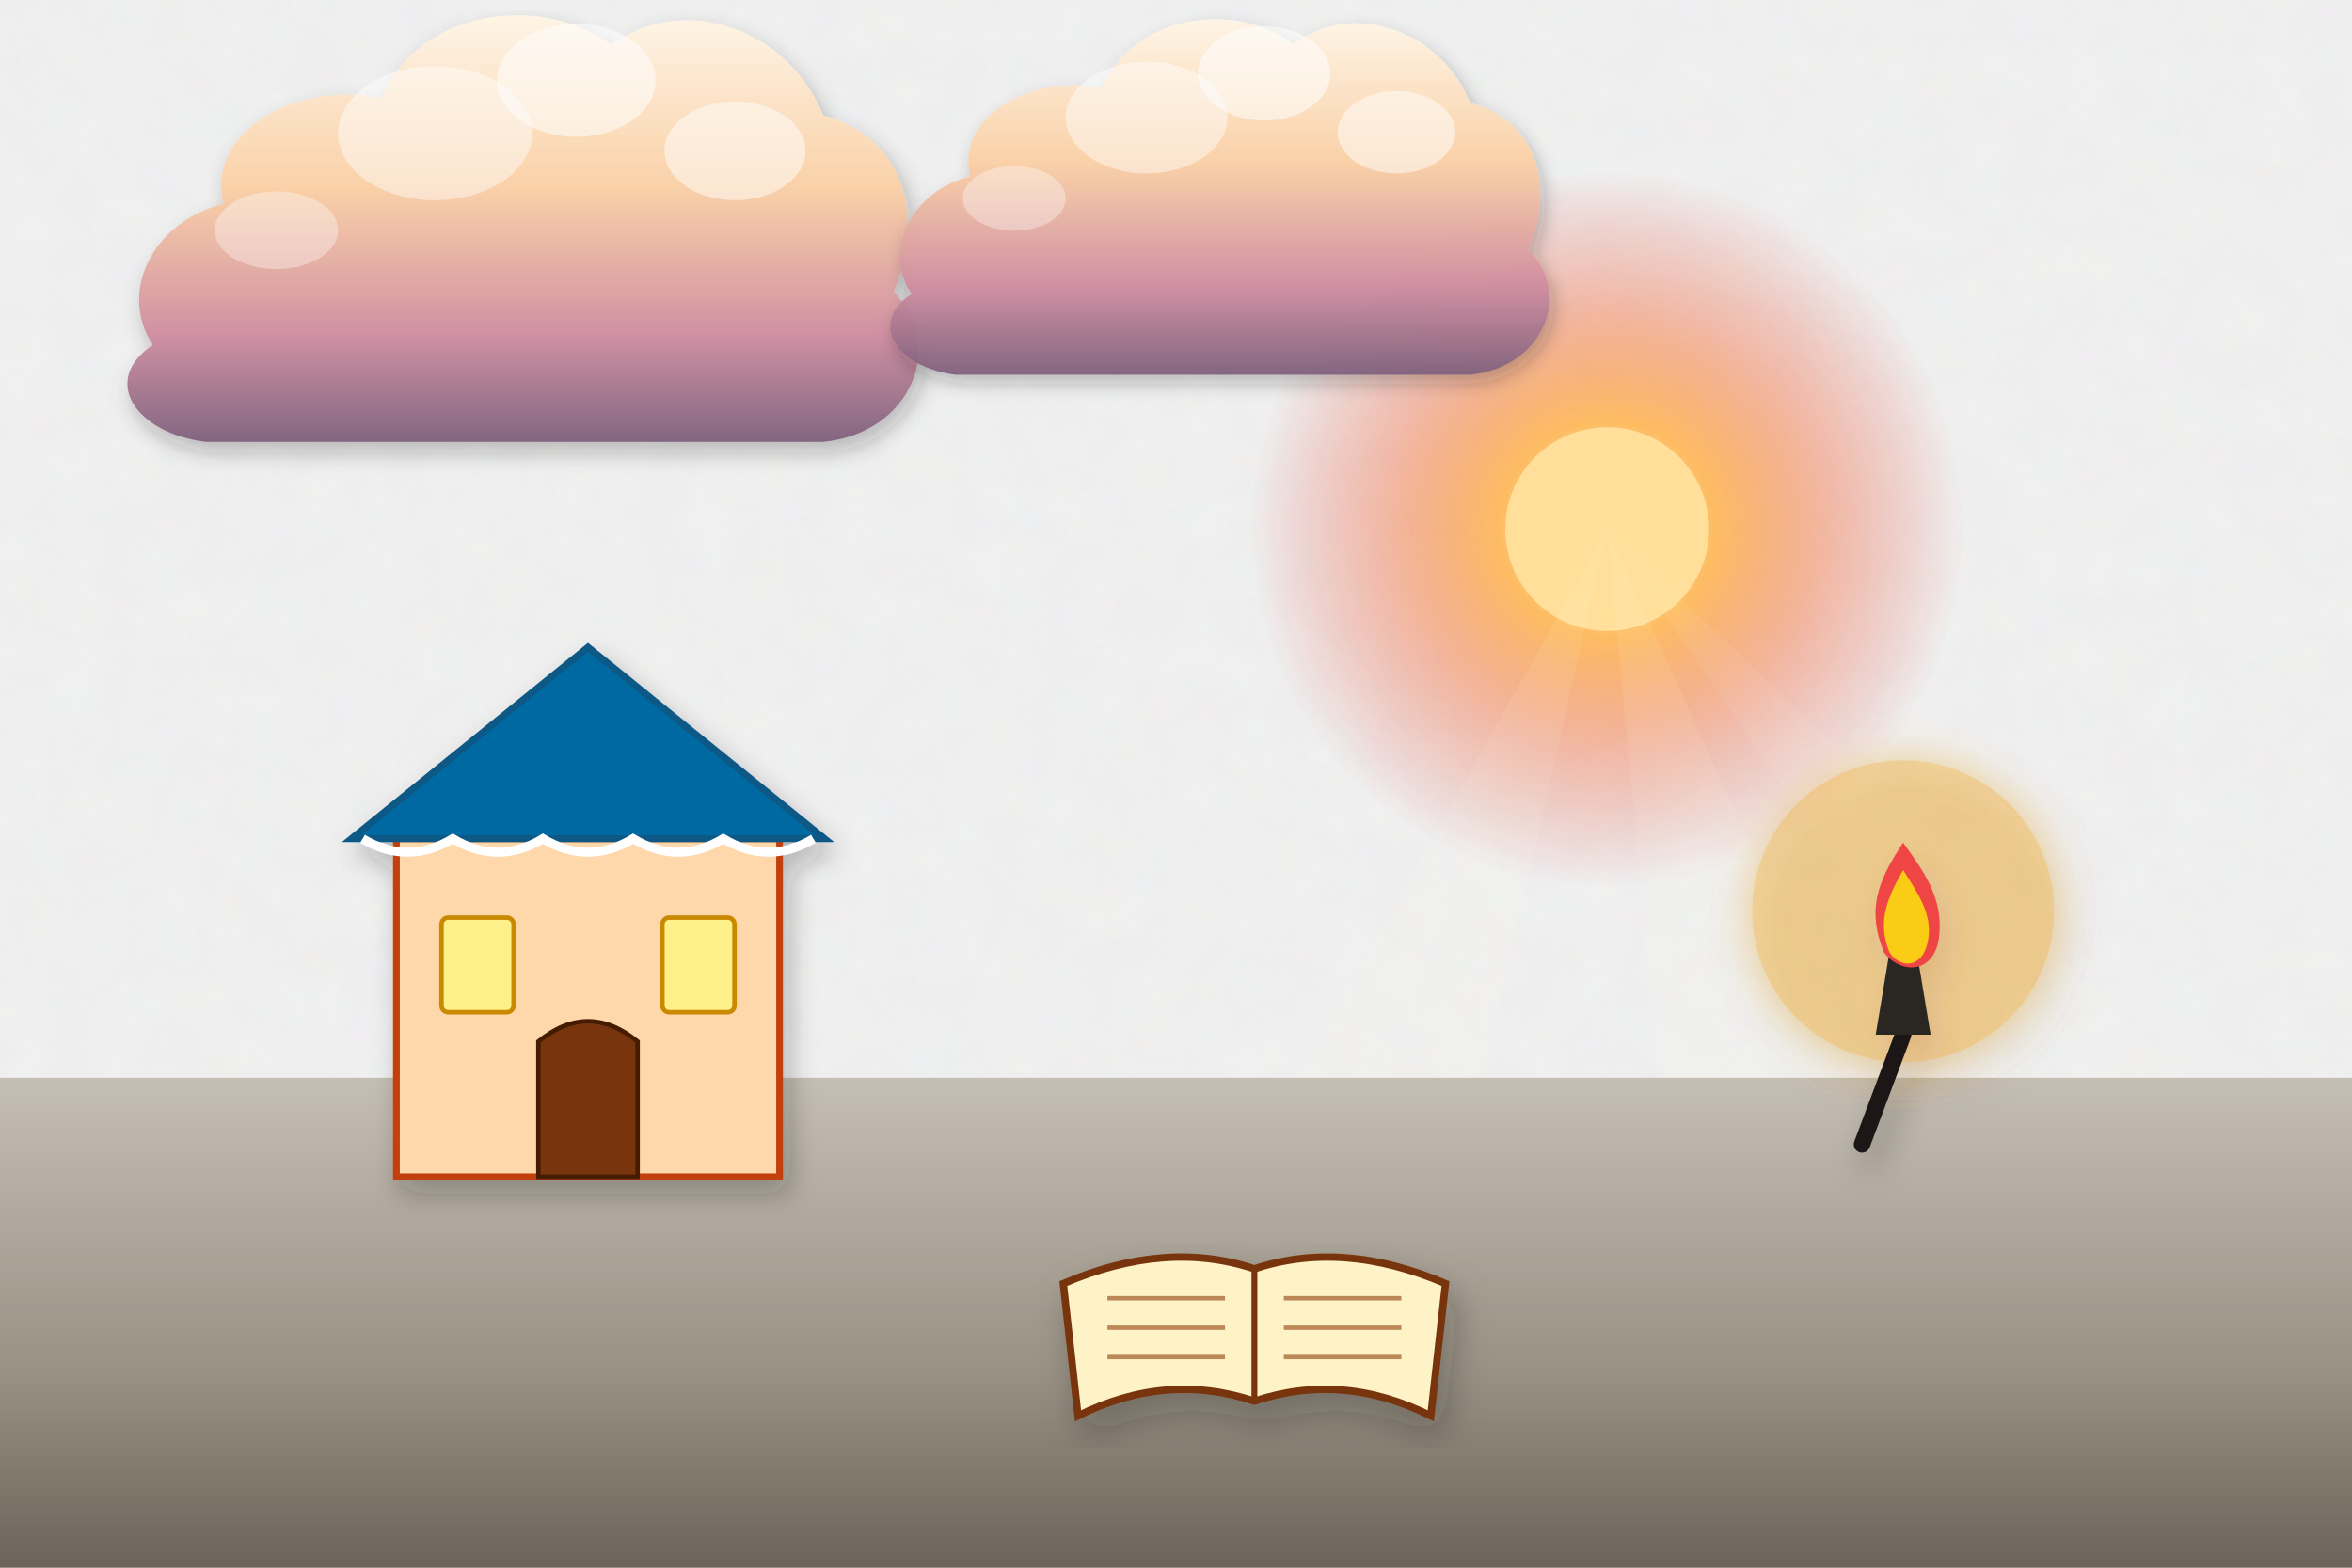
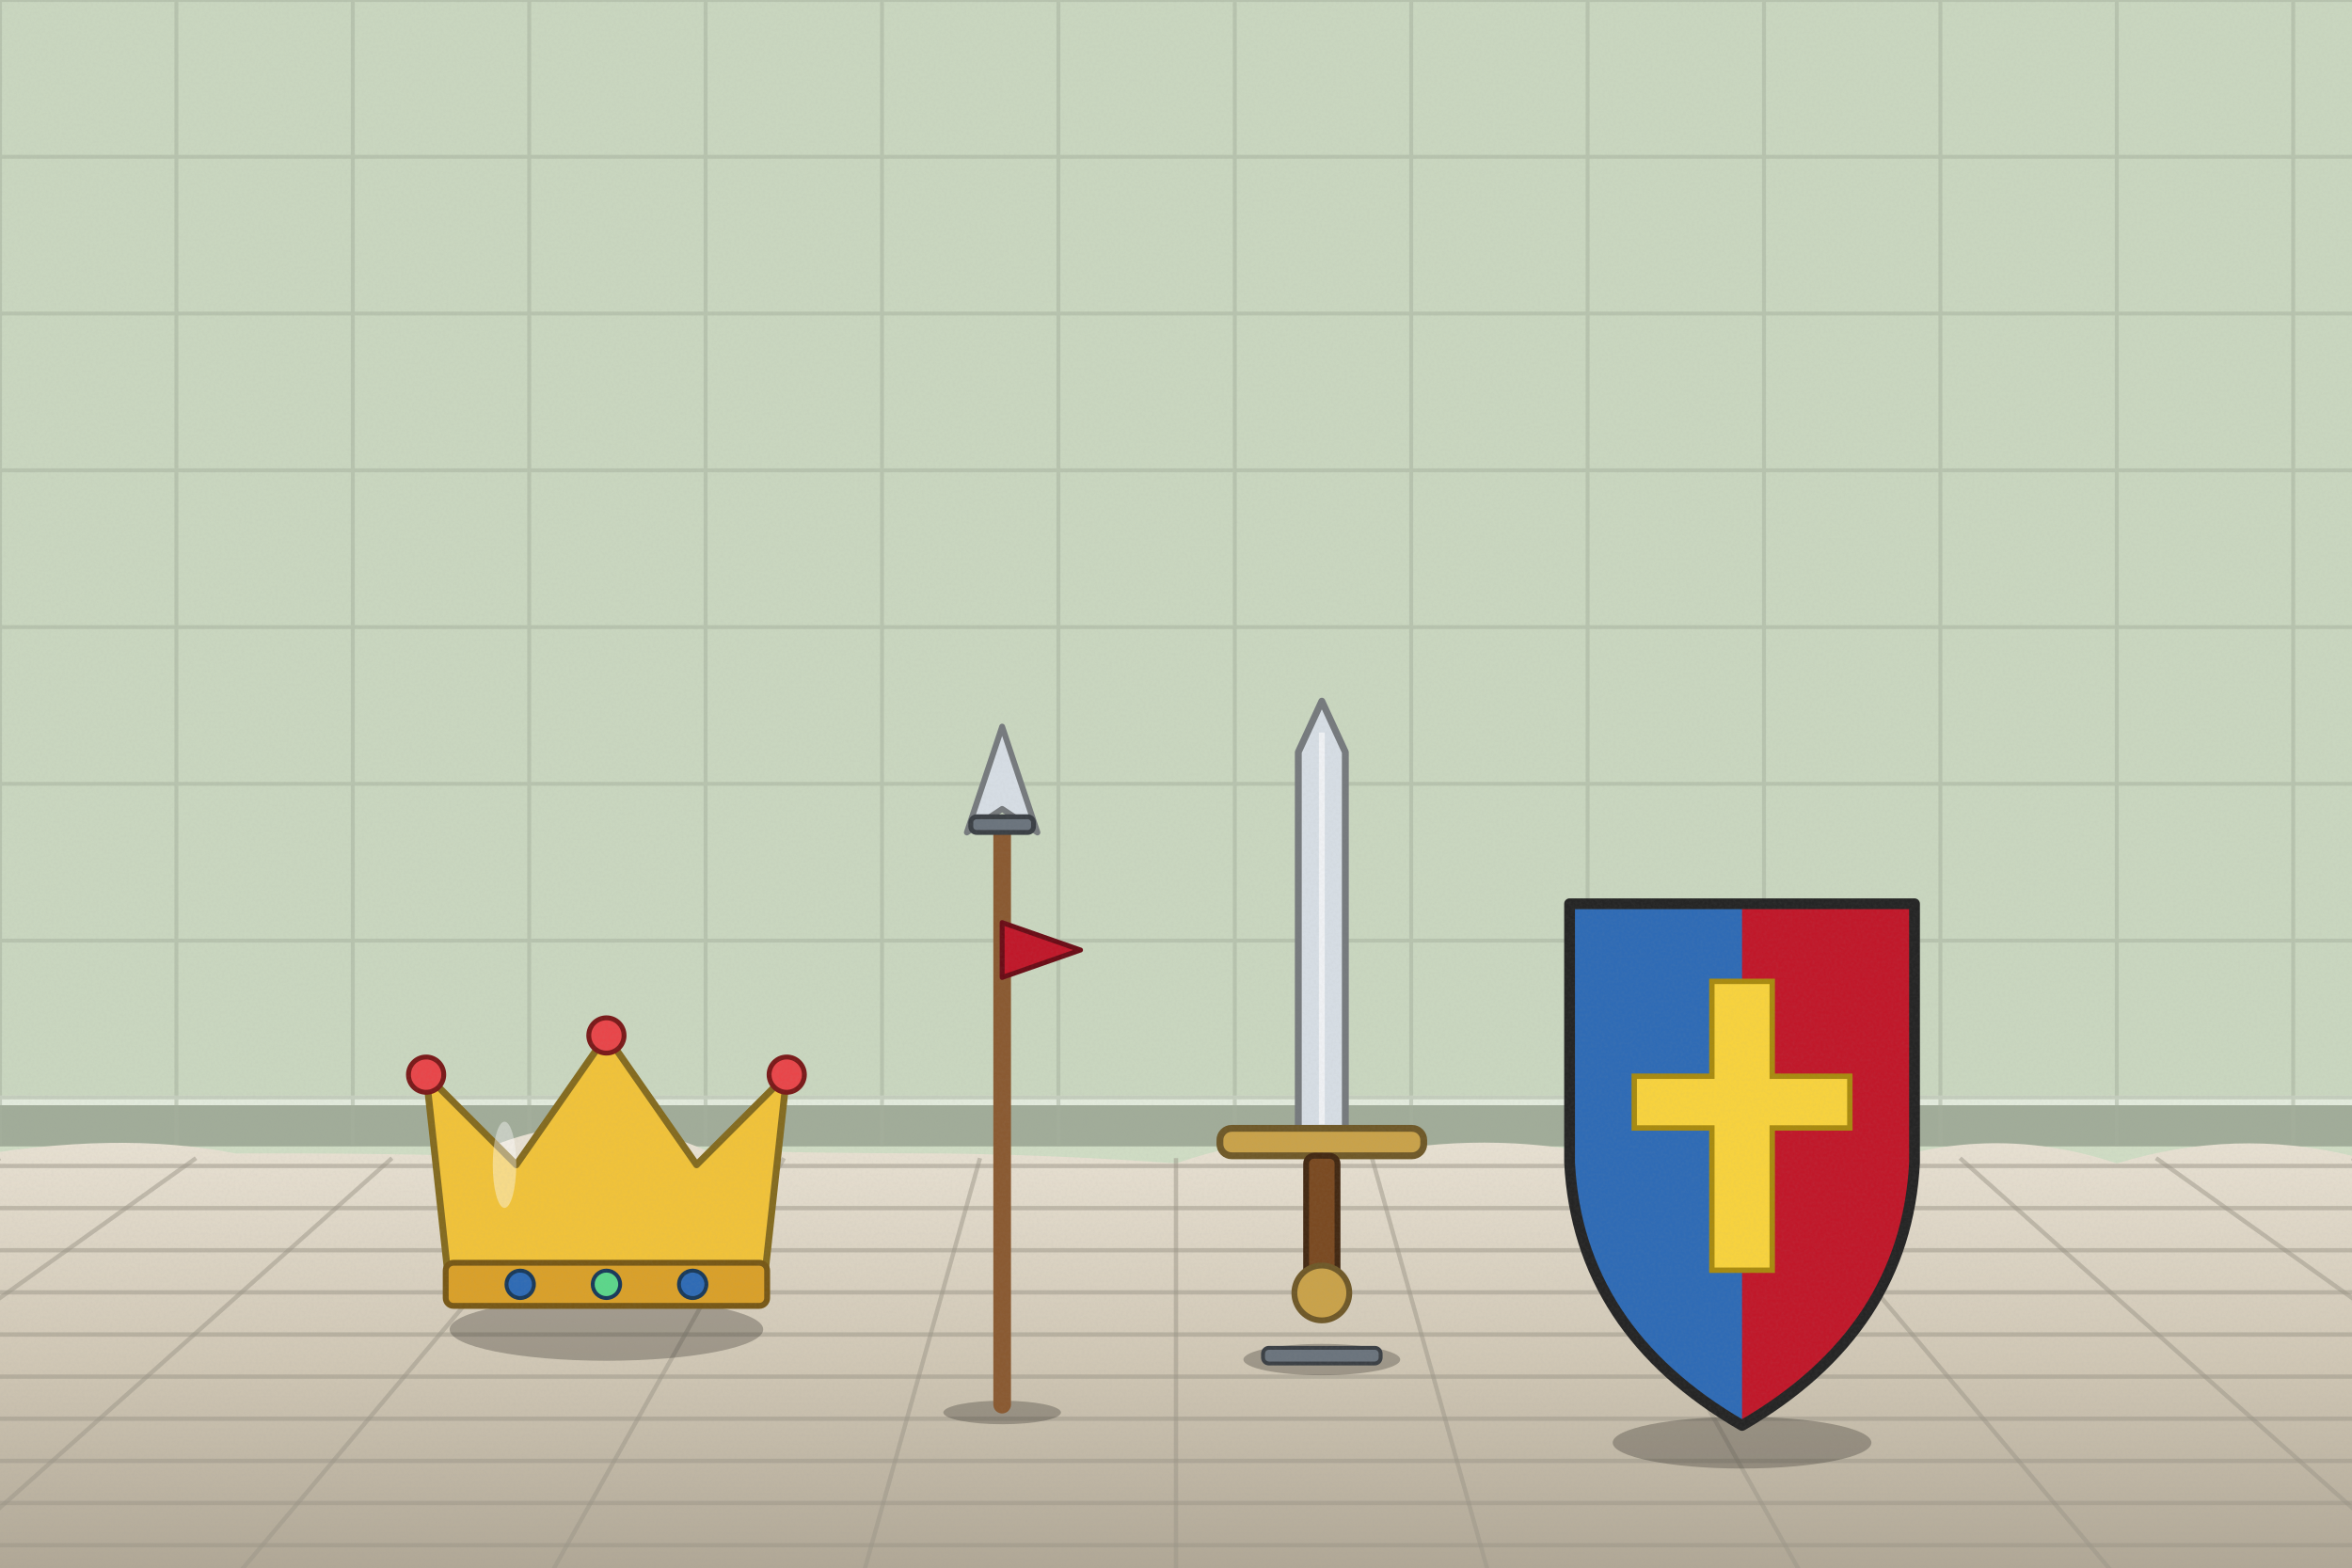
<svg xmlns="http://www.w3.org/2000/svg" viewBox="0 0 1200 800" width="1200" height="800">
  <defs>
-     <filter id="ghibliPaper" x="0%" y="0%" width="100%" height="100%">
-       <feTurbulence type="fractalNoise" baseFrequency="0.04" numOctaves="3" result="noise" seed="42" />
-       <feColorMatrix type="matrix" values="1 0 0 0 0  0 1 0 0 0  0 0 1 0 0  0 0 0 0.035 0" in="noise" result="coloredNoise" />
-       <feComposite operator="in" in2="SourceGraphic" />
-     </filter>
-     <filter id="softGlow" x="-20%" y="-20%" width="140%" height="140%">
-       <feGaussianBlur stdDeviation="8" result="blur" />
-       <feComposite in="SourceGraphic" in2="blur" operator="over" />
-     </filter>
-     <filter id="dropShadow" x="-20%" y="-20%" width="140%" height="140%">
-       <feDropShadow dx="3" dy="6" stdDeviation="6" flood-color="#141e28" flood-opacity="0.28" />
-     </filter>
-     <linearGradient id="skyDay" x1="0" y1="0" x2="0" y2="1">
-       <stop offset="0%" stop-color="#236ca7" />
-       <stop offset="35%" stop-color="#5fa3d6" />
-       <stop offset="70%" stop-color="#b8e1f2" />
-       <stop offset="100%" stop-color="#fdf3dc" />
-     </linearGradient>
-     <linearGradient id="skySunset" x1="0" y1="0" x2="0" y2="1">
-       <stop offset="0%" stop-color="#31396b" />
-       <stop offset="35%" stop-color="#73507b" />
-       <stop offset="65%" stop-color="#cb6b5c" />
-       <stop offset="85%" stop-color="#f29e5a" />
-       <stop offset="100%" stop-color="#fedaa2" />
-     </linearGradient>
-     <linearGradient id="skyDusk" x1="0" y1="0" x2="0" y2="1">
-       <stop offset="0%" stop-color="#121832" />
-       <stop offset="40%" stop-color="#262f56" />
-       <stop offset="70%" stop-color="#4e3d64" />
-       <stop offset="90%" stop-color="#915264" />
-       <stop offset="100%" stop-color="#d6846c" />
-     </linearGradient>
-     <linearGradient id="cloudBodyDay" x1="0" y1="0" x2="0" y2="1">
-       <stop offset="0%" stop-color="#ffffff" />
-       <stop offset="45%" stop-color="#fcf8f0" />
-       <stop offset="80%" stop-color="#d9e4ec" />
-       <stop offset="100%" stop-color="#b6c8d7" />
-     </linearGradient>
-     <linearGradient id="cloudBodySunset" x1="0" y1="0" x2="0" y2="1">
-       <stop offset="0%" stop-color="#fff5e6" />
-       <stop offset="40%" stop-color="#fbd0a5" />
-       <stop offset="75%" stop-color="#cf8ca0" />
-       <stop offset="100%" stop-color="#7e607c" />
-     </linearGradient>
-     <radialGradient id="sunGlowDay" cx="50%" cy="50%" r="50%">
-       <stop offset="0%" stop-color="#fffced" stop-opacity="1" />
-       <stop offset="35%" stop-color="#ffebaa" stop-opacity="0.85" />
-       <stop offset="70%" stop-color="#ffd573" stop-opacity="0.35" />
-       <stop offset="100%" stop-color="#ffd573" stop-opacity="0" />
-     </radialGradient>
-     <radialGradient id="sunGlowSunset" cx="50%" cy="50%" r="50%">
-       <stop offset="0%" stop-color="#fff8db" stop-opacity="1" />
-       <stop offset="30%" stop-color="#ffb753" stop-opacity="0.9" />
-       <stop offset="65%" stop-color="#f46e45" stop-opacity="0.4" />
-       <stop offset="100%" stop-color="#e04a43" stop-opacity="0" />
-     </radialGradient>
-     <linearGradient id="hillDistant" x1="0" y1="0" x2="0" y2="1">
-       <stop offset="0%" stop-color="#6e94a8" />
-       <stop offset="100%" stop-color="#93b9c7" />
-     </linearGradient>
-     <linearGradient id="hillMid" x1="0" y1="0" x2="0" y2="1">
-       <stop offset="0%" stop-color="#4a7c4f" />
-       <stop offset="50%" stop-color="#3c6a40" />
-       <stop offset="100%" stop-color="#2d5231" />
-     </linearGradient>
-     <linearGradient id="hillNear" x1="0" y1="0" x2="0" y2="1">
-       <stop offset="0%" stop-color="#699e4c" />
-       <stop offset="60%" stop-color="#4c7e33" />
-       <stop offset="100%" stop-color="#2f5720" />
-     </linearGradient>
-     <linearGradient id="woodTone" x1="0" y1="0" x2="0" y2="1">
-       <stop offset="0%" stop-color="#9c6d48" />
-       <stop offset="50%" stop-color="#784f30" />
-       <stop offset="100%" stop-color="#55341c" />
-     </linearGradient>
-     <linearGradient id="brassTone" x1="0" y1="0" x2="1" y2="1">
-       <stop offset="0%" stop-color="#ffe699" />
-       <stop offset="35%" stop-color="#d9a536" />
-       <stop offset="70%" stop-color="#996c14" />
-       <stop offset="100%" stop-color="#5e4007" />
+     <linearGradient id="woodTone" x1="0" y1="0" x2="1" y2="0">
+       <stop offset="0" stop-color="#a77649" />
+       <stop offset=".5" stop-color="#7d5231" />
+       <stop offset="1" stop-color="#5a381e" />
    </linearGradient>
    <linearGradient id="stoneTone" x1="0" y1="0" x2="0" y2="1">
-       <stop offset="0%" stop-color="#c5beb3" />
-       <stop offset="60%" stop-color="#999184" />
-       <stop offset="100%" stop-color="#6c6458" />
+       <stop offset="0" stop-color="#c5beb3" />
+       <stop offset="1" stop-color="#7c7468" />
    </linearGradient>
-     <linearGradient id="waterTone" x1="0" y1="0" x2="0" y2="1">
-       <stop offset="0%" stop-color="#47a5be" />
-       <stop offset="50%" stop-color="#2a7796" />
-       <stop offset="100%" stop-color="#144d6a" />
+     <filter id="softShadow" x="-20%" y="-20%" width="140%" height="140%">
+       <feDropShadow dx="2" dy="5" stdDeviation="4" flood-color="#1b1a14" flood-opacity=".25" />
+     </filter>
+     <filter id="grain" x="0" y="0" width="100%" height="100%">
+       <feTurbulence type="fractalNoise" baseFrequency=".7" numOctaves="2" seed="11" />
+       <feColorMatrix type="matrix" values="0 0 0 0 .34  0 0 0 0 .34  0 0 0 0 .32  0 0 0 .22 -.07" />
+     </filter>
+     <linearGradient id="gndG" x1="0" y1="0" x2="0" y2="1">
+       <stop offset="0" stop-color="#e9e2d4" />
+       <stop offset=".5" stop-color="#cfc6b4" />
+       <stop offset="1" stop-color="#aaa190" />
    </linearGradient>
  </defs>
-   <rect width="1200" height="800" fill="url(#skySunset)" filter="url(#ghibliPaper)" />
+   <rect width="1200" height="800" fill="#cfdcc4" />
+   <rect x="0" y="0" width="1200" height="585" fill="#becab4" opacity=".35" />
+   <rect x="0" y="563" width="1200" height="22" fill="#a1ac99" />
+   <rect x="0" y="559" width="1200" height="5" fill="#e2eadc" />
+   <g stroke="#a6b09d" stroke-width="2" opacity=".5">
+     <line x1="0" y1="0" x2="0" y2="585" />
+     <line x1="90" y1="0" x2="90" y2="585" />
+     <line x1="180" y1="0" x2="180" y2="585" />
+     <line x1="270" y1="0" x2="270" y2="585" />
+     <line x1="360" y1="0" x2="360" y2="585" />
+     <line x1="450" y1="0" x2="450" y2="585" />
+     <line x1="540" y1="0" x2="540" y2="585" />
+     <line x1="630" y1="0" x2="630" y2="585" />
+     <line x1="720" y1="0" x2="720" y2="585" />
+     <line x1="810" y1="0" x2="810" y2="585" />
+     <line x1="900" y1="0" x2="900" y2="585" />
+     <line x1="990" y1="0" x2="990" y2="585" />
+     <line x1="1080" y1="0" x2="1080" y2="585" />
+     <line x1="1170" y1="0" x2="1170" y2="585" />
+     <line x1="0" y1="0" x2="1200" y2="0" />
+     <line x1="0" y1="80" x2="1200" y2="80" />
+     <line x1="0" y1="160" x2="1200" y2="160" />
+     <line x1="0" y1="240" x2="1200" y2="240" />
+     <line x1="0" y1="320" x2="1200" y2="320" />
+     <line x1="0" y1="400" x2="1200" y2="400" />
+     <line x1="0" y1="480" x2="1200" y2="480" />
+     <line x1="0" y1="560" x2="1200" y2="560" />
+   </g>
  <g>
-     <circle cx="820" cy="270" r="182" fill="url(#sunGlowSunset)" />
-     <circle cx="820" cy="270" r="52" fill="#ffdf99" />
-     <polygon points="820,270 520,800 700,800" fill="#fffbe6" opacity="0.08" />
-     <polygon points="820,270 870,800 1060,800" fill="#fffbe6" opacity="0.08" />
-     <polygon points="820,270 1180,800 1380,800" fill="#fffbe6" opacity="0.06" />
+     <path d="M-20,591 Q60,576.7 120,588.6 Q180,588.3 240,589.8 Q300,560.5 360,587 Q420,588.6 480,588.6 Q540,589.3 600,593.7 Q660,572.9 720,585.4 Q780,577.9 840,594.7 Q900,566.8 960,592.7 Q1020,573.6 1080,593.7 Q1140,575.4 1200,589.8 Q1260,569.7 1320,594.5 L1240,820 L-20,820 Z" fill="url(#gndG)" />
+     <line x1="-10" y1="595" x2="1210" y2="595" stroke="#9b9587" stroke-width="2.2" opacity=".5" />
+     <line x1="-10" y1="616.5" x2="1210" y2="616.5" stroke="#9b9587" stroke-width="2.2" opacity=".5" />
+     <line x1="-10" y1="638" x2="1210" y2="638" stroke="#9b9587" stroke-width="2.2" opacity=".5" />
+     <line x1="-10" y1="659.5" x2="1210" y2="659.5" stroke="#9b9587" stroke-width="2.2" opacity=".5" />
+     <line x1="-10" y1="681" x2="1210" y2="681" stroke="#9b9587" stroke-width="2.2" opacity=".5" />
+     <line x1="-10" y1="702.5" x2="1210" y2="702.5" stroke="#9b9587" stroke-width="2.2" opacity=".5" />
+     <line x1="-10" y1="724" x2="1210" y2="724" stroke="#9b9587" stroke-width="2.2" opacity=".5" />
+     <line x1="-10" y1="745.5" x2="1210" y2="745.5" stroke="#9b9587" stroke-width="2.2" opacity=".5" />
+     <line x1="-10" y1="767" x2="1210" y2="767" stroke="#9b9587" stroke-width="2.2" opacity=".5" />
+     <line x1="-10" y1="788.5" x2="1210" y2="788.5" stroke="#9b9587" stroke-width="2.2" opacity=".5" />
+     <line x1="0" y1="591" x2="-360" y2="805" stroke="#9b9587" stroke-width="2.2" opacity=".5" />
+     <line x1="100" y1="591" x2="-200" y2="805" stroke="#9b9587" stroke-width="2.2" opacity=".5" />
+     <line x1="200" y1="591" x2="-40" y2="805" stroke="#9b9587" stroke-width="2.2" opacity=".5" />
+     <line x1="300" y1="591" x2="120" y2="805" stroke="#9b9587" stroke-width="2.2" opacity=".5" />
+     <line x1="400" y1="591" x2="280" y2="805" stroke="#9b9587" stroke-width="2.2" opacity=".5" />
+     <line x1="500" y1="591" x2="440" y2="805" stroke="#9b9587" stroke-width="2.2" opacity=".5" />
+     <line x1="600" y1="591" x2="600" y2="805" stroke="#9b9587" stroke-width="2.2" opacity=".5" />
+     <line x1="700" y1="591" x2="760" y2="805" stroke="#9b9587" stroke-width="2.2" opacity=".5" />
+     <line x1="800" y1="591" x2="920" y2="805" stroke="#9b9587" stroke-width="2.2" opacity=".5" />
+     <line x1="900" y1="591" x2="1080" y2="805" stroke="#9b9587" stroke-width="2.2" opacity=".5" />
+     <line x1="1000" y1="591" x2="1240" y2="805" stroke="#9b9587" stroke-width="2.2" opacity=".5" />
+     <line x1="1100" y1="591" x2="1400" y2="805" stroke="#9b9587" stroke-width="2.2" opacity=".5" />
+     <line x1="1200" y1="591" x2="1560" y2="805" stroke="#9b9587" stroke-width="2.2" opacity=".5" />
  </g>
-   <g transform="translate(240, 140) scale(0.9)" opacity="0.95">
-     <path d="M-180,40        C-200,10 -180,-30 -140,-40        C-150,-80 -100,-110 -50,-100        C-30,-150 40,-160 80,-130        C120,-160 180,-140 200,-90        C240,-80 260,-40 240,10        C270,40 250,90 200,95        L-150,95        C-190,90 -210,60 -180,40 Z" fill="url(#cloudBodySunset)" filter="url(#dropShadow)" />
-     <ellipse cx="60" cy="-110" rx="45" ry="32" fill="#ffffff" opacity="0.55" />
-     <ellipse cx="-20" cy="-80" rx="55" ry="38" fill="#ffffff" opacity="0.45" />
-     <ellipse cx="150" cy="-70" rx="40" ry="28" fill="#ffffff" opacity="0.5" />
-     <ellipse cx="-110" cy="-25" rx="35" ry="22" fill="#ffffff" opacity="0.35" />
+   <g transform="translate(309.4,678.4) scale(1)">
+     <ellipse cx="0" cy="0" rx="80" ry="16" fill="#1b1a14" opacity="0.28" />
+     <path d="M-80,-20 L-92,-130 L-46,-84 L0,-150 L46,-84 L92,-130 L80,-20 Z" fill="#f0c23a" stroke="#846b20" stroke-width="3.5" stroke-linejoin="round" stroke-linecap="round" />
+     <rect x="-82" y="-34" width="164" height="22" rx="4" fill="#d9a02a" stroke="#775817" stroke-width="3" />
+     <circle cx="-92" cy="-130" r="9" fill="#e8464a" stroke="#7a1a1a" stroke-width="2.5" />
+     <circle cx="0" cy="-150" r="9" fill="#e8464a" stroke="#7a1a1a" stroke-width="2.5" />
+     <circle cx="92" cy="-130" r="9" fill="#e8464a" stroke="#7a1a1a" stroke-width="2.5" />
+     <circle cx="-44" cy="-23" r="7" fill="#2f6bb5" stroke="#1a3a5a" stroke-width="2" />
+     <circle cx="0" cy="-23" r="7" fill="#5cd68a" stroke="#1a3a5a" stroke-width="2" />
+     <circle cx="44" cy="-23" r="7" fill="#2f6bb5" stroke="#1a3a5a" stroke-width="2" />
+     <ellipse cx="-52" cy="-84" rx="6" ry="22" fill="#ffffff" opacity="0.4" />
  </g>
-   <g transform="translate(600, 120) scale(0.75)" opacity="0.95">
-     <path d="M-180,40        C-200,10 -180,-30 -140,-40        C-150,-80 -100,-110 -50,-100        C-30,-150 40,-160 80,-130        C120,-160 180,-140 200,-90        C240,-80 260,-40 240,10        C270,40 250,90 200,95        L-150,95        C-190,90 -210,60 -180,40 Z" fill="url(#cloudBodySunset)" filter="url(#dropShadow)" />
-     <ellipse cx="60" cy="-110" rx="45" ry="32" fill="#ffffff" opacity="0.55" />
-     <ellipse cx="-20" cy="-80" rx="55" ry="38" fill="#ffffff" opacity="0.45" />
-     <ellipse cx="150" cy="-70" rx="40" ry="28" fill="#ffffff" opacity="0.5" />
-     <ellipse cx="-110" cy="-25" rx="35" ry="22" fill="#ffffff" opacity="0.35" />
+   <g transform="translate(674.4,693.8) scale(1)">
+     <ellipse cx="0" cy="0" rx="40" ry="8" fill="#1b1a14" opacity="0.28" />
+     <g transform="rotate(0)">
+       <path d="M-12,-110 L-12,-310 L0,-336 L12,-310 L12,-110 Z" fill="#d6dde4" stroke="#767a7d" stroke-width="3.5" stroke-linejoin="round" stroke-linecap="round" />
+       <path d="M0,-320 L0,-120" stroke="#fff" stroke-width="3" opacity=".6" />
+       <rect x="-52" y="-118" width="104" height="14" rx="6" fill="#c9a24a" stroke="#6f5929" stroke-width="3.5" />
+       <rect x="-8" y="-104" width="16" height="62" rx="4" fill="#7a4a22" stroke="#432913" stroke-width="3" />
+       <ellipse cx="0" cy="-34" rx="14" ry="14" fill="#c9a24a" stroke="#6f5929" stroke-width="3" />
+     </g>
+     <rect x="-30" y="-6" width="60" height="8" rx="3" fill="#6b747d" stroke="#3b4045" stroke-width="2" />
  </g>
-   <path d="M-50,550 L1250,550 L1250,800 L-50,800 Z" fill="url(#stoneTone)" />
-   <g transform="translate(300, 520) scale(1.15)" filter="url(#dropShadow)">
-     <rect x="-85" y="-80" width="170" height="150" fill="#fed7aa" stroke="#c2410c" stroke-width="3" />
-     <polygon points="-105,-80 0,-165 105,-80" fill="#0369a1" stroke="#075985" stroke-width="3" />
-     <path d="M-100,-80 Q-80,-68 -60,-80 Q-40,-68 -20,-80 Q0,-68 20,-80 Q40,-68 60,-80 Q80,-68 100,-80" stroke="#ffffff" stroke-width="4" fill="none" />
-     <path d="M-22,70 L-22,10 Q0,-8 22,10 L22,70 Z" fill="#78350f" stroke="#451a03" stroke-width="2" />
-     <rect x="-65" y="-45" width="32" height="42" rx="3" fill="#fef08a" stroke="#ca8a04" stroke-width="2" />
-     <rect x="33" y="-45" width="32" height="42" rx="3" fill="#fef08a" stroke="#ca8a04" stroke-width="2" />
+   <g transform="translate(511.3,720.8) scale(1)">
+     <ellipse cx="0" cy="0" rx="30" ry="6" fill="#1b1a14" opacity="0.28" />
+     <line x1="0" y1="-4" x2="0" y2="-300" stroke="#8a5a32" stroke-width="9" stroke-linecap="round" />
+     <path d="M-18,-296 L0,-350 L18,-296 L0,-308 Z" fill="#d6dde4" stroke="#767a7d" stroke-width="3" stroke-linejoin="round" stroke-linecap="round" />
+     <rect x="-16" y="-304" width="32" height="8" rx="3" fill="#6b747d" stroke="#3b4045" stroke-width="2.5" />
+     <path d="M0,-250 L40,-236 L0,-222 Z" fill="#c0182a" stroke="#6a0d17" stroke-width="2.5" stroke-linejoin="round" stroke-linecap="round" />
  </g>
-   <g transform="translate(950, 500) scale(1.4)" filter="url(#dropShadow)">
-     <circle cx="15" cy="-25" r="55" fill="#f59e0b" opacity="0.35" filter="url(#softGlow)" />
-     <line x1="0" y1="60" x2="15" y2="20" stroke="#1c1917" stroke-width="6" stroke-linecap="round" />
-     <polygon points="5,20 25,20 20,-10 10,-10" fill="#292524" />
-     <path d="M15,-50 C5,-35 2,-25 8,-10 C14,-2 26,-2 28,-15 C30,-30 22,-40 15,-50 Z" fill="#ef4444" />
-     <path d="M15,-40 C8,-28 6,-20 10,-10 C14,-4 22,-4 24,-14 C26,-24 20,-32 15,-40 Z" fill="#facc15" />
+   <g transform="translate(888.8,736.2) scale(1.1)">
+     <ellipse cx="0" cy="0" rx="60" ry="12" fill="#1b1a14" opacity="0.28" />
+     <path d="M-80,-250 L80,-250 L80,-130 Q76,-52 0,-8 Q-76,-52 -80,-130 Z" fill="#2f6bb5" stroke="#1a3b64" stroke-width="3.5" stroke-linejoin="round" stroke-linecap="round" />
+     <path d="M0,-250 L80,-250 L80,-130 Q76,-52 0,-8 Z" fill="#c0182a" stroke="#6a0d17" stroke-width="0" stroke-linejoin="round" stroke-linecap="round" />
+     <path d="M-80,-250 L80,-250 L80,-130 Q76,-52 0,-8 Q-76,-52 -80,-130 Z" fill="none" stroke="#252525" stroke-width="5" stroke-linejoin="round" stroke-linecap="round" />
+     <path d="M-14,-214 L14,-214 L14,-170 L50,-170 L50,-146 L14,-146 L14,-80 L-14,-80 L-14,-146 L-50,-146 L-50,-170 L-14,-170 Z" fill="#f7d23e" stroke="#a88a10" stroke-width="2.5" />
  </g>
-   <g transform="translate(640, 670) scale(1.5)" filter="url(#dropShadow)">
-     <path d="M-65,-10 Q-30,-25 0,-15 Q30,-25 65,-10 L60,35 Q30,20 0,30 Q-30,20 -60,35 Z" fill="#fef3c7" stroke="#78350f" stroke-width="2.5" />
-     <line x1="0" y1="-15" x2="0" y2="30" stroke="#78350f" stroke-width="2" />
-     <line x1="-50" y1="-5" x2="-10" y2="-5" stroke="#92400e" stroke-width="1.5" opacity="0.6" />
-     <line x1="10" y1="-5" x2="50" y2="-5" stroke="#92400e" stroke-width="1.5" opacity="0.6" />
-     <line x1="-50" y1="5" x2="-10" y2="5" stroke="#92400e" stroke-width="1.5" opacity="0.6" />
-     <line x1="10" y1="5" x2="50" y2="5" stroke="#92400e" stroke-width="1.5" opacity="0.6" />
-     <line x1="-50" y1="15" x2="-10" y2="15" stroke="#92400e" stroke-width="1.5" opacity="0.6" />
-     <line x1="10" y1="15" x2="50" y2="15" stroke="#92400e" stroke-width="1.5" opacity="0.6" />
-   </g>
+   <rect x="-1" y="0" width="1202" height="800" filter="url(#grain)" opacity=".55" />
</svg>
